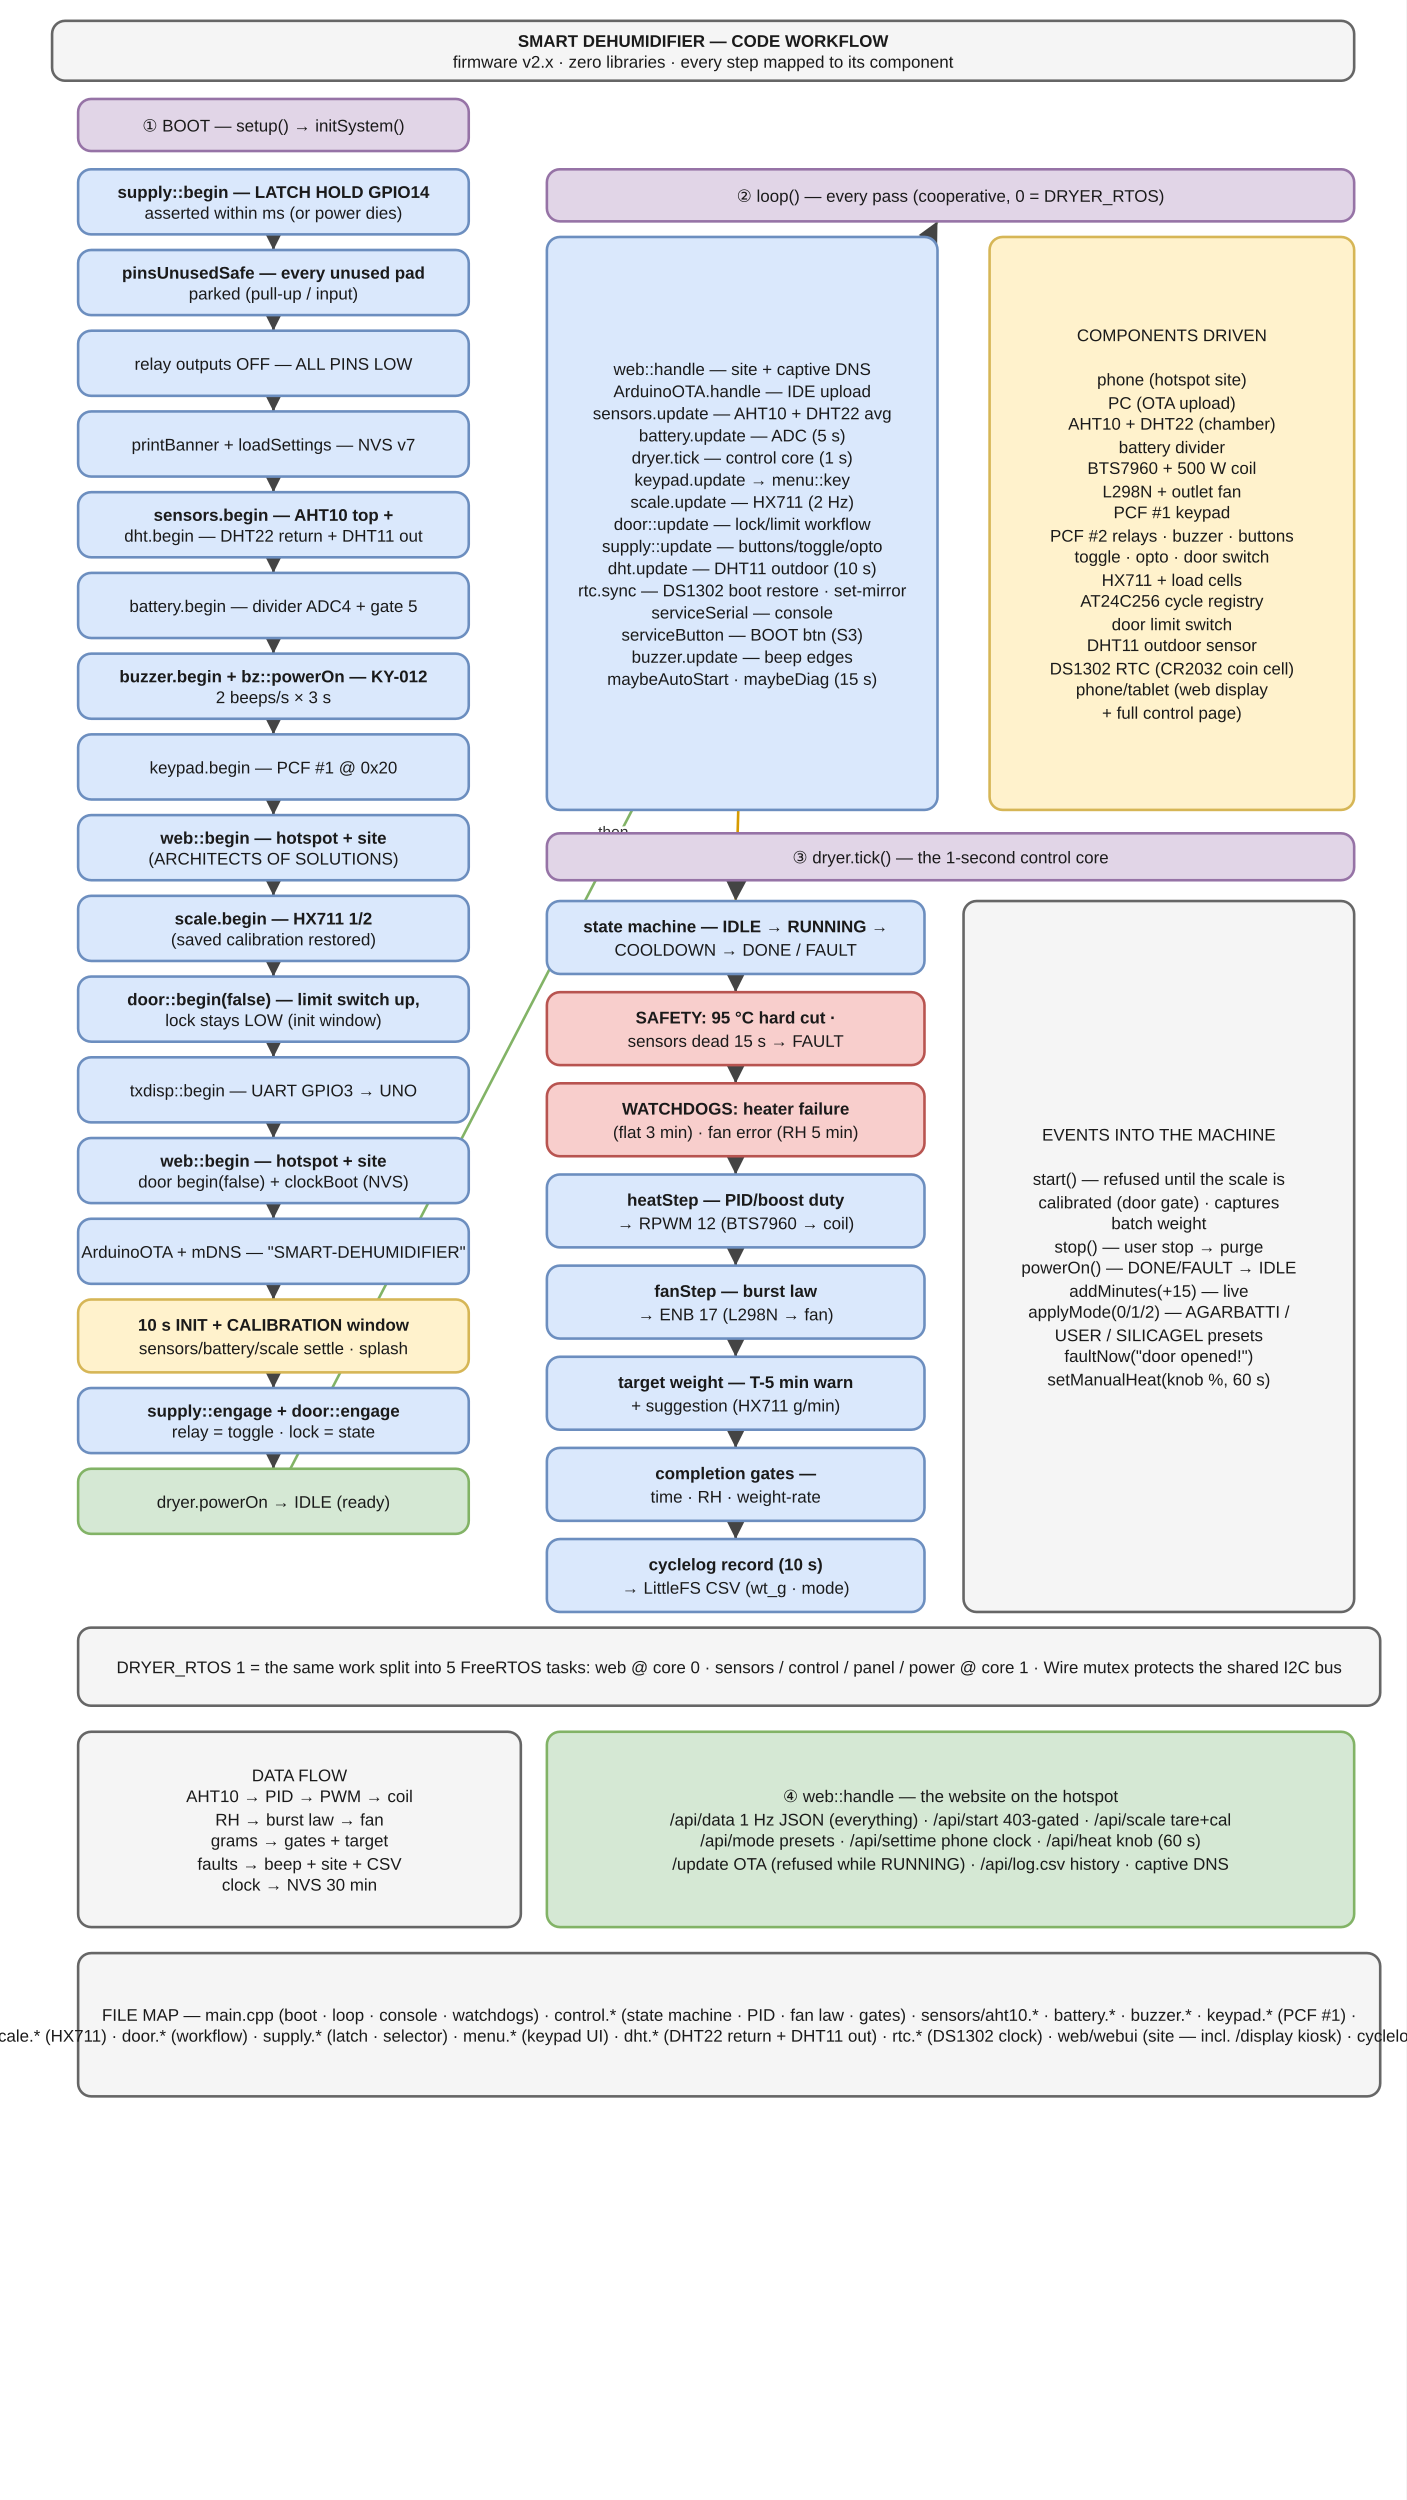
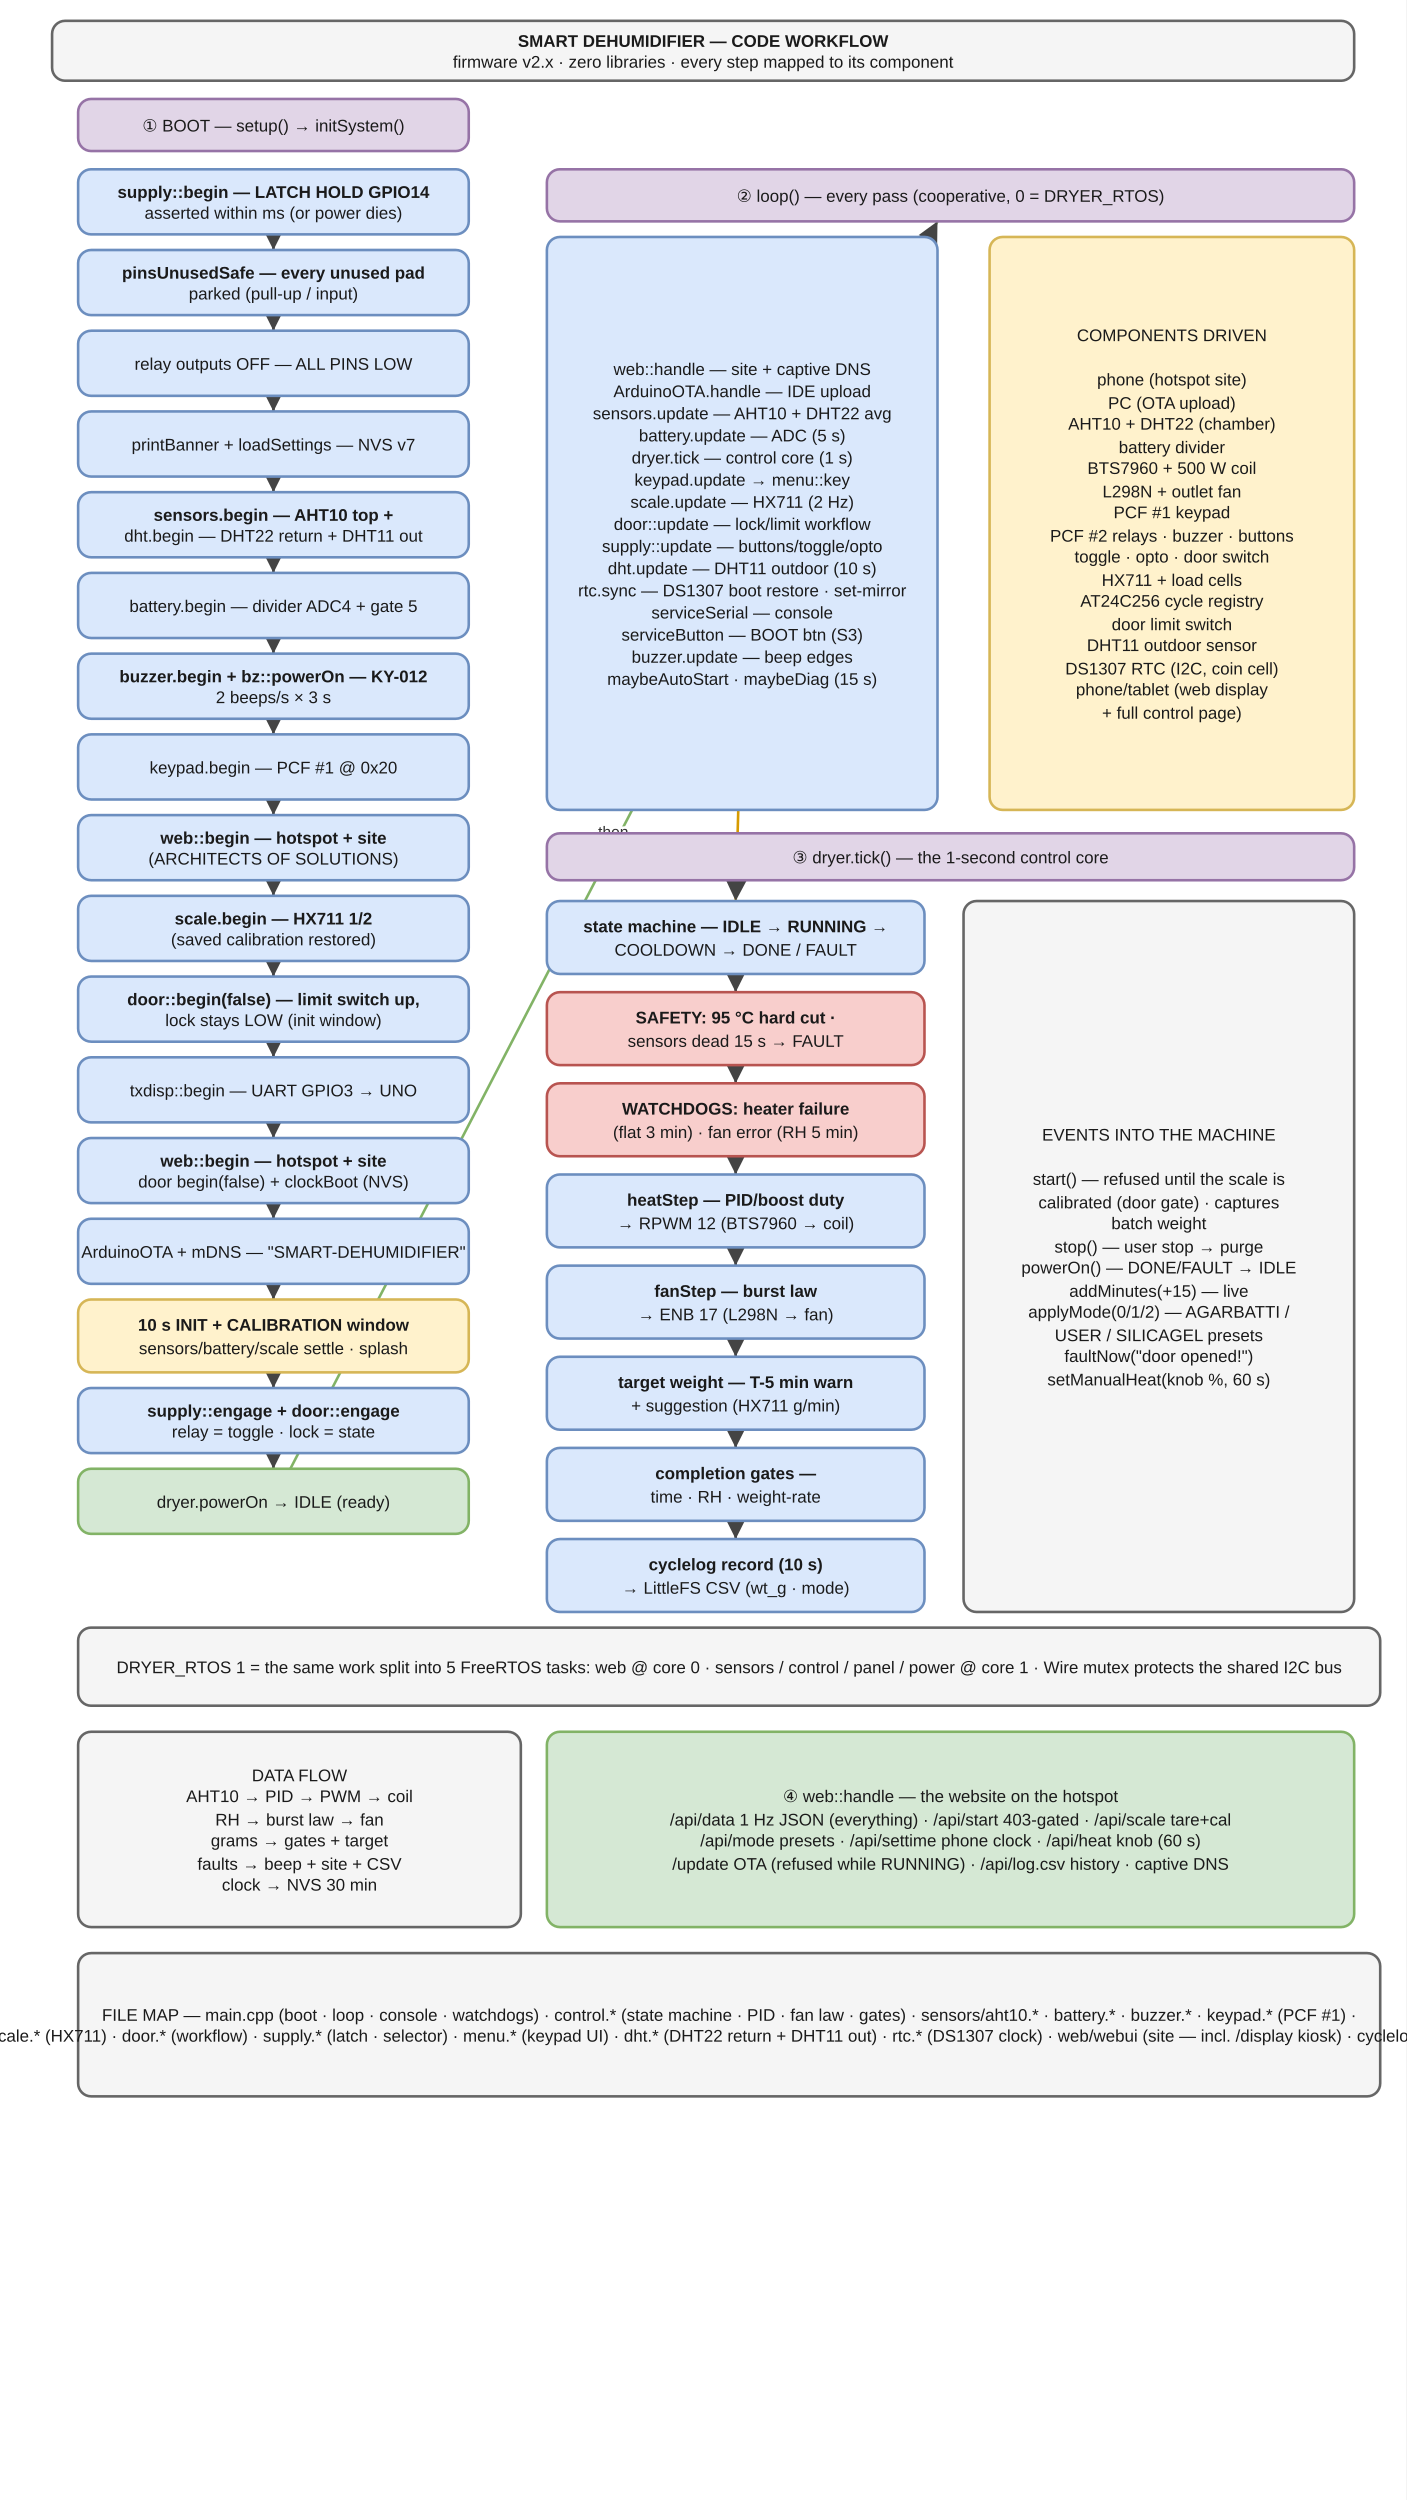
<svg xmlns="http://www.w3.org/2000/svg" viewBox="0 0 1080 1920" font-family="Segoe UI, Arial, sans-serif">
  <defs>
    <marker id="arr" markerWidth="9" markerHeight="9" refX="8" refY="4" orient="auto">
      <path d="M0,0 L8,4 L0,8 z" fill="#444" />
    </marker>
  </defs>
  <rect width="1080" height="1920" fill="#ffffff" />
  <line x1="210" y1="180" x2="210" y2="192" stroke="#444" stroke-width="2" marker-end="url(#arr)" />
  <line x1="210" y1="242" x2="210" y2="254" stroke="#444" stroke-width="2" marker-end="url(#arr)" />
  <line x1="210" y1="304" x2="210" y2="316" stroke="#444" stroke-width="2" marker-end="url(#arr)" />
  <line x1="210" y1="366" x2="210" y2="378" stroke="#444" stroke-width="2" marker-end="url(#arr)" />
  <line x1="210" y1="428" x2="210" y2="440" stroke="#444" stroke-width="2" marker-end="url(#arr)" />
  <line x1="210" y1="490" x2="210" y2="502" stroke="#444" stroke-width="2" marker-end="url(#arr)" />
  <line x1="210" y1="552" x2="210" y2="564" stroke="#444" stroke-width="2" marker-end="url(#arr)" />
  <line x1="210" y1="614" x2="210" y2="626" stroke="#444" stroke-width="2" marker-end="url(#arr)" />
  <line x1="210" y1="676" x2="210" y2="688" stroke="#444" stroke-width="2" marker-end="url(#arr)" />
  <line x1="210" y1="738" x2="210" y2="750" stroke="#444" stroke-width="2" marker-end="url(#arr)" />
  <line x1="210" y1="800" x2="210" y2="812" stroke="#444" stroke-width="2" marker-end="url(#arr)" />
  <line x1="210" y1="862" x2="210" y2="874" stroke="#444" stroke-width="2" marker-end="url(#arr)" />
  <line x1="210" y1="924" x2="210" y2="936" stroke="#444" stroke-width="2" marker-end="url(#arr)" />
  <line x1="210" y1="986" x2="210" y2="998" stroke="#444" stroke-width="2" marker-end="url(#arr)" />
  <line x1="210" y1="1054" x2="210" y2="1066" stroke="#444" stroke-width="2" marker-end="url(#arr)" />
  <line x1="210" y1="1116" x2="210" y2="1128" stroke="#444" stroke-width="2" marker-end="url(#arr)" />
  <line x1="223" y1="1128" x2="720" y2="170" stroke="#82b366" stroke-width="2" marker-end="url(#arr)" />
  <text x="471" y="643" font-size="12" text-anchor="middle" fill="#333" stroke="#ffffff" stroke-width="4" paint-order="stroke">then</text>
  <line x1="567" y1="622" x2="565" y2="692" stroke="#d79b00" stroke-width="2" marker-end="url(#arr)" />
  <text x="566" y="651" font-size="12" text-anchor="middle" fill="#333" stroke="#ffffff" stroke-width="4" paint-order="stroke">1 s</text>
  <line x1="565" y1="748" x2="565" y2="762" stroke="#444" stroke-width="2" marker-end="url(#arr)" />
  <line x1="565" y1="818" x2="565" y2="832" stroke="#444" stroke-width="2" marker-end="url(#arr)" />
  <line x1="565" y1="888" x2="565" y2="902" stroke="#444" stroke-width="2" marker-end="url(#arr)" />
  <line x1="565" y1="958" x2="565" y2="972" stroke="#444" stroke-width="2" marker-end="url(#arr)" />
  <line x1="565" y1="1028" x2="565" y2="1042" stroke="#444" stroke-width="2" marker-end="url(#arr)" />
  <line x1="565" y1="1098" x2="565" y2="1112" stroke="#444" stroke-width="2" marker-end="url(#arr)" />
  <line x1="565" y1="1168" x2="565" y2="1182" stroke="#444" stroke-width="2" marker-end="url(#arr)" />
  <rect x="40" y="16" width="1000" height="46" rx="10" fill="#f5f5f5" stroke="#666666" stroke-width="2" />
  <text x="540" y="36" font-size="13" text-anchor="middle" fill="#1a1a1a" font-weight="bold">SMART DEHUMIDIFIER — CODE WORKFLOW</text>
  <text x="540" y="52" font-size="13" text-anchor="middle" fill="#1a1a1a">firmware v2.x · zero libraries · every step mapped to its component</text>
  <rect x="60" y="76" width="300" height="40" rx="10" fill="#e1d5e7" stroke="#9673a6" stroke-width="2" />
  <text x="210" y="101" font-size="13" text-anchor="middle" fill="#1a1a1a">① BOOT — setup() → initSystem()</text>
  <rect x="60" y="130" width="300" height="50" rx="10" fill="#dae8fc" stroke="#6c8ebf" stroke-width="2" />
  <text x="210" y="152" font-size="13" text-anchor="middle" fill="#1a1a1a" font-weight="bold">supply::begin — LATCH HOLD GPIO14</text>
  <text x="210" y="168" font-size="13" text-anchor="middle" fill="#1a1a1a">asserted within ms (or power dies)</text>
  <rect x="60" y="192" width="300" height="50" rx="10" fill="#dae8fc" stroke="#6c8ebf" stroke-width="2" />
  <text x="210" y="214" font-size="13" text-anchor="middle" fill="#1a1a1a" font-weight="bold">pinsUnusedSafe — every unused pad</text>
  <text x="210" y="230" font-size="13" text-anchor="middle" fill="#1a1a1a">parked (pull-up / input)</text>
  <rect x="60" y="254" width="300" height="50" rx="10" fill="#dae8fc" stroke="#6c8ebf" stroke-width="2" />
  <text x="210" y="284" font-size="13" text-anchor="middle" fill="#1a1a1a">relay outputs OFF — ALL PINS LOW</text>
  <rect x="60" y="316" width="300" height="50" rx="10" fill="#dae8fc" stroke="#6c8ebf" stroke-width="2" />
  <text x="210" y="346" font-size="13" text-anchor="middle" fill="#1a1a1a">printBanner + loadSettings — NVS v7</text>
  <rect x="60" y="378" width="300" height="50" rx="10" fill="#dae8fc" stroke="#6c8ebf" stroke-width="2" />
  <text x="210" y="400" font-size="13" text-anchor="middle" fill="#1a1a1a" font-weight="bold">sensors.begin — AHT10 top +</text>
  <text x="210" y="416" font-size="13" text-anchor="middle" fill="#1a1a1a">dht.begin — DHT22 return + DHT11 out</text>
  <rect x="60" y="440" width="300" height="50" rx="10" fill="#dae8fc" stroke="#6c8ebf" stroke-width="2" />
  <text x="210" y="470" font-size="13" text-anchor="middle" fill="#1a1a1a">battery.begin — divider ADC4 + gate 5</text>
  <rect x="60" y="502" width="300" height="50" rx="10" fill="#dae8fc" stroke="#6c8ebf" stroke-width="2" />
  <text x="210" y="524" font-size="13" text-anchor="middle" fill="#1a1a1a" font-weight="bold">buzzer.begin + bz::powerOn — KY-012</text>
  <text x="210" y="540" font-size="13" text-anchor="middle" fill="#1a1a1a">2 beeps/s × 3 s</text>
  <rect x="60" y="564" width="300" height="50" rx="10" fill="#dae8fc" stroke="#6c8ebf" stroke-width="2" />
  <text x="210" y="594" font-size="13" text-anchor="middle" fill="#1a1a1a">keypad.begin — PCF #1 @ 0x20</text>
  <rect x="60" y="626" width="300" height="50" rx="10" fill="#dae8fc" stroke="#6c8ebf" stroke-width="2" />
  <text x="210" y="648" font-size="13" text-anchor="middle" fill="#1a1a1a" font-weight="bold">web::begin — hotspot + site</text>
  <text x="210" y="664" font-size="13" text-anchor="middle" fill="#1a1a1a">(ARCHITECTS OF SOLUTIONS)</text>
  <rect x="60" y="688" width="300" height="50" rx="10" fill="#dae8fc" stroke="#6c8ebf" stroke-width="2" />
  <text x="210" y="710" font-size="13" text-anchor="middle" fill="#1a1a1a" font-weight="bold">scale.begin — HX711 1/2</text>
  <text x="210" y="726" font-size="13" text-anchor="middle" fill="#1a1a1a">(saved calibration restored)</text>
  <rect x="60" y="750" width="300" height="50" rx="10" fill="#dae8fc" stroke="#6c8ebf" stroke-width="2" />
  <text x="210" y="772" font-size="13" text-anchor="middle" fill="#1a1a1a" font-weight="bold">door::begin(false) — limit switch up,</text>
  <text x="210" y="788" font-size="13" text-anchor="middle" fill="#1a1a1a">lock stays LOW (init window)</text>
  <rect x="60" y="812" width="300" height="50" rx="10" fill="#dae8fc" stroke="#6c8ebf" stroke-width="2" />
  <text x="210" y="842" font-size="13" text-anchor="middle" fill="#1a1a1a">txdisp::begin — UART GPIO3 → UNO</text>
  <rect x="60" y="874" width="300" height="50" rx="10" fill="#dae8fc" stroke="#6c8ebf" stroke-width="2" />
  <text x="210" y="896" font-size="13" text-anchor="middle" fill="#1a1a1a" font-weight="bold">web::begin — hotspot + site</text>
  <text x="210" y="912" font-size="13" text-anchor="middle" fill="#1a1a1a">door begin(false) + clockBoot (NVS)</text>
  <rect x="60" y="936" width="300" height="50" rx="10" fill="#dae8fc" stroke="#6c8ebf" stroke-width="2" />
  <text x="210" y="966" font-size="13" text-anchor="middle" fill="#1a1a1a">ArduinoOTA + mDNS — "SMART-DEHUMIDIFIER"</text>
  <rect x="60" y="998" width="300" height="56" rx="10" fill="#fff2cc" stroke="#d6b656" stroke-width="2" />
  <text x="210" y="1022" font-size="13" text-anchor="middle" fill="#1a1a1a" font-weight="bold">10 s INIT + CALIBRATION window</text>
  <text x="210" y="1040" font-size="13" text-anchor="middle" fill="#1a1a1a">sensors/battery/scale settle · splash</text>
  <rect x="60" y="1066" width="300" height="50" rx="10" fill="#dae8fc" stroke="#6c8ebf" stroke-width="2" />
  <text x="210" y="1088" font-size="13" text-anchor="middle" fill="#1a1a1a" font-weight="bold">supply::engage + door::engage</text>
  <text x="210" y="1104" font-size="13" text-anchor="middle" fill="#1a1a1a">relay = toggle · lock = state</text>
  <rect x="60" y="1128" width="300" height="50" rx="10" fill="#d5e8d4" stroke="#82b366" stroke-width="2" />
  <text x="210" y="1158" font-size="13" text-anchor="middle" fill="#1a1a1a">dryer.powerOn → IDLE (ready)</text>
  <rect x="420" y="130" width="620" height="40" rx="10" fill="#e1d5e7" stroke="#9673a6" stroke-width="2" />
  <text x="730" y="155" font-size="13" text-anchor="middle" fill="#1a1a1a">② loop() — every pass (cooperative, 0 = DRYER_RTOS)</text>
  <rect x="420" y="182" width="300" height="440" rx="10" fill="#dae8fc" stroke="#6c8ebf" stroke-width="2" />
  <text x="570" y="288" font-size="13" text-anchor="middle" fill="#1a1a1a">web::handle — site + captive DNS</text>
  <text x="570" y="305" font-size="13" text-anchor="middle" fill="#1a1a1a">ArduinoOTA.handle — IDE upload</text>
  <text x="570" y="322" font-size="13" text-anchor="middle" fill="#1a1a1a">sensors.update — AHT10 + DHT22 avg</text>
  <text x="570" y="339" font-size="13" text-anchor="middle" fill="#1a1a1a">battery.update — ADC (5 s)</text>
  <text x="570" y="356" font-size="13" text-anchor="middle" fill="#1a1a1a">dryer.tick — control core (1 s)</text>
  <text x="570" y="373" font-size="13" text-anchor="middle" fill="#1a1a1a">keypad.update → menu::key</text>
  <text x="570" y="390" font-size="13" text-anchor="middle" fill="#1a1a1a">scale.update — HX711 (2 Hz)</text>
  <text x="570" y="407" font-size="13" text-anchor="middle" fill="#1a1a1a">door::update — lock/limit workflow</text>
  <text x="570" y="424" font-size="13" text-anchor="middle" fill="#1a1a1a">supply::update — buttons/toggle/opto</text>
  <text x="570" y="441" font-size="13" text-anchor="middle" fill="#1a1a1a">dht.update — DHT11 outdoor (10 s)</text>
-   <text x="570" y="458" font-size="13" text-anchor="middle" fill="#1a1a1a">rtc.sync — DS1302 boot restore · set-mirror</text>
+   <text x="570" y="458" font-size="13" text-anchor="middle" fill="#1a1a1a">rtc.sync — DS1307 boot restore · set-mirror</text>
  <text x="570" y="475" font-size="13" text-anchor="middle" fill="#1a1a1a">serviceSerial — console</text>
  <text x="570" y="492" font-size="13" text-anchor="middle" fill="#1a1a1a">serviceButton — BOOT btn (S3)</text>
  <text x="570" y="509" font-size="13" text-anchor="middle" fill="#1a1a1a">buzzer.update — beep edges</text>
  <text x="570" y="526" font-size="13" text-anchor="middle" fill="#1a1a1a">maybeAutoStart · maybeDiag (15 s)</text>
  <rect x="760" y="182" width="280" height="440" rx="10" fill="#fff2cc" stroke="#d6b656" stroke-width="2" />
  <text x="900" y="262" font-size="13" text-anchor="middle" fill="#1a1a1a">COMPONENTS DRIVEN</text>
  <text x="900" y="280" font-size="13" text-anchor="middle" fill="#1a1a1a" />
  <text x="900" y="296" font-size="13" text-anchor="middle" fill="#1a1a1a">phone (hotspot site)</text>
  <text x="900" y="314" font-size="13" text-anchor="middle" fill="#1a1a1a">PC (OTA upload)</text>
  <text x="900" y="330" font-size="13" text-anchor="middle" fill="#1a1a1a">AHT10 + DHT22 (chamber)</text>
  <text x="900" y="348" font-size="13" text-anchor="middle" fill="#1a1a1a">battery divider</text>
  <text x="900" y="364" font-size="13" text-anchor="middle" fill="#1a1a1a">BTS7960 + 500 W coil</text>
  <text x="900" y="382" font-size="13" text-anchor="middle" fill="#1a1a1a">L298N + outlet fan</text>
  <text x="900" y="398" font-size="13" text-anchor="middle" fill="#1a1a1a">PCF #1 keypad</text>
  <text x="900" y="416" font-size="13" text-anchor="middle" fill="#1a1a1a">PCF #2 relays · buzzer · buttons</text>
  <text x="900" y="432" font-size="13" text-anchor="middle" fill="#1a1a1a">toggle · opto · door switch</text>
  <text x="900" y="450" font-size="13" text-anchor="middle" fill="#1a1a1a">HX711 + load cells</text>
  <text x="900" y="466" font-size="13" text-anchor="middle" fill="#1a1a1a">AT24C256 cycle registry</text>
  <text x="900" y="484" font-size="13" text-anchor="middle" fill="#1a1a1a">door limit switch</text>
  <text x="900" y="500" font-size="13" text-anchor="middle" fill="#1a1a1a">DHT11 outdoor sensor</text>
-   <text x="900" y="518" font-size="13" text-anchor="middle" fill="#1a1a1a">DS1302 RTC (CR2032 coin cell)</text>
+   <text x="900" y="518" font-size="13" text-anchor="middle" fill="#1a1a1a">DS1307 RTC (I2C, coin cell)</text>
  <text x="900" y="534" font-size="13" text-anchor="middle" fill="#1a1a1a">phone/tablet (web display</text>
  <text x="900" y="552" font-size="13" text-anchor="middle" fill="#1a1a1a">+ full control page)</text>
  <rect x="420" y="640" width="620" height="36" rx="10" fill="#e1d5e7" stroke="#9673a6" stroke-width="2" />
  <text x="730" y="663" font-size="13" text-anchor="middle" fill="#1a1a1a">③ dryer.tick() — the 1-second control core</text>
  <rect x="420" y="692" width="290" height="56" rx="10" fill="#dae8fc" stroke="#6c8ebf" stroke-width="2" />
  <text x="565" y="716" font-size="13" text-anchor="middle" fill="#1a1a1a" font-weight="bold">state machine — IDLE → RUNNING →</text>
  <text x="565" y="734" font-size="13" text-anchor="middle" fill="#1a1a1a">COOLDOWN → DONE / FAULT</text>
  <rect x="420" y="762" width="290" height="56" rx="10" fill="#f8cecc" stroke="#b85450" stroke-width="2" />
  <text x="565" y="786" font-size="13" text-anchor="middle" fill="#1a1a1a" font-weight="bold">SAFETY: 95 °C hard cut ·</text>
  <text x="565" y="804" font-size="13" text-anchor="middle" fill="#1a1a1a">sensors dead 15 s → FAULT</text>
  <rect x="420" y="832" width="290" height="56" rx="10" fill="#f8cecc" stroke="#b85450" stroke-width="2" />
  <text x="565" y="856" font-size="13" text-anchor="middle" fill="#1a1a1a" font-weight="bold">WATCHDOGS: heater failure</text>
  <text x="565" y="874" font-size="13" text-anchor="middle" fill="#1a1a1a">(flat 3 min) · fan error (RH 5 min)</text>
  <rect x="420" y="902" width="290" height="56" rx="10" fill="#dae8fc" stroke="#6c8ebf" stroke-width="2" />
  <text x="565" y="926" font-size="13" text-anchor="middle" fill="#1a1a1a" font-weight="bold">heatStep — PID/boost duty</text>
  <text x="565" y="944" font-size="13" text-anchor="middle" fill="#1a1a1a">→ RPWM 12 (BTS7960 → coil)</text>
  <rect x="420" y="972" width="290" height="56" rx="10" fill="#dae8fc" stroke="#6c8ebf" stroke-width="2" />
  <text x="565" y="996" font-size="13" text-anchor="middle" fill="#1a1a1a" font-weight="bold">fanStep — burst law</text>
  <text x="565" y="1014" font-size="13" text-anchor="middle" fill="#1a1a1a">→ ENB 17 (L298N → fan)</text>
  <rect x="420" y="1042" width="290" height="56" rx="10" fill="#dae8fc" stroke="#6c8ebf" stroke-width="2" />
  <text x="565" y="1066" font-size="13" text-anchor="middle" fill="#1a1a1a" font-weight="bold">target weight — T-5 min warn</text>
  <text x="565" y="1084" font-size="13" text-anchor="middle" fill="#1a1a1a">+ suggestion (HX711 g/min)</text>
  <rect x="420" y="1112" width="290" height="56" rx="10" fill="#dae8fc" stroke="#6c8ebf" stroke-width="2" />
  <text x="565" y="1136" font-size="13" text-anchor="middle" fill="#1a1a1a" font-weight="bold">completion gates —</text>
  <text x="565" y="1154" font-size="13" text-anchor="middle" fill="#1a1a1a">time · RH · weight-rate</text>
  <rect x="420" y="1182" width="290" height="56" rx="10" fill="#dae8fc" stroke="#6c8ebf" stroke-width="2" />
  <text x="565" y="1206" font-size="13" text-anchor="middle" fill="#1a1a1a" font-weight="bold">cyclelog record (10 s)</text>
  <text x="565" y="1224" font-size="13" text-anchor="middle" fill="#1a1a1a">→ LittleFS CSV (wt_g · mode)</text>
  <rect x="740" y="692" width="300" height="546" rx="10" fill="#f5f5f5" stroke="#666666" stroke-width="2" />
  <text x="890" y="876" font-size="13" text-anchor="middle" fill="#1a1a1a">EVENTS INTO THE MACHINE</text>
  <text x="890" y="894" font-size="13" text-anchor="middle" fill="#1a1a1a" />
  <text x="890" y="910" font-size="13" text-anchor="middle" fill="#1a1a1a">start() — refused until the scale is</text>
  <text x="890" y="928" font-size="13" text-anchor="middle" fill="#1a1a1a">calibrated (door gate) · captures</text>
  <text x="890" y="944" font-size="13" text-anchor="middle" fill="#1a1a1a">batch weight</text>
  <text x="890" y="962" font-size="13" text-anchor="middle" fill="#1a1a1a">stop() — user stop → purge</text>
  <text x="890" y="978" font-size="13" text-anchor="middle" fill="#1a1a1a">powerOn() — DONE/FAULT → IDLE</text>
  <text x="890" y="996" font-size="13" text-anchor="middle" fill="#1a1a1a">addMinutes(+15) — live</text>
  <text x="890" y="1012" font-size="13" text-anchor="middle" fill="#1a1a1a">applyMode(0/1/2) — AGARBATTI /</text>
  <text x="890" y="1030" font-size="13" text-anchor="middle" fill="#1a1a1a">USER / SILICAGEL presets</text>
  <text x="890" y="1046" font-size="13" text-anchor="middle" fill="#1a1a1a">faultNow("door opened!")</text>
  <text x="890" y="1064" font-size="13" text-anchor="middle" fill="#1a1a1a">setManualHeat(knob %, 60 s)</text>
  <rect x="420" y="1330" width="620" height="150" rx="10" fill="#d5e8d4" stroke="#82b366" stroke-width="2" />
  <text x="730" y="1384" font-size="13" text-anchor="middle" fill="#1a1a1a">④ web::handle — the website on the hotspot</text>
  <text x="730" y="1402" font-size="13" text-anchor="middle" fill="#1a1a1a">/api/data 1 Hz JSON (everything) · /api/start 403-gated · /api/scale tare+cal</text>
  <text x="730" y="1418" font-size="13" text-anchor="middle" fill="#1a1a1a">/api/mode presets · /api/settime phone clock · /api/heat knob (60 s)</text>
  <text x="730" y="1436" font-size="13" text-anchor="middle" fill="#1a1a1a">/update OTA (refused while RUNNING) · /api/log.csv history · captive DNS</text>
  <rect x="60" y="1330" width="340" height="150" rx="10" fill="#f5f5f5" stroke="#666666" stroke-width="2" />
  <text x="230" y="1368" font-size="13" text-anchor="middle" fill="#1a1a1a">DATA FLOW</text>
  <text x="230" y="1384" font-size="13" text-anchor="middle" fill="#1a1a1a">AHT10 → PID → PWM → coil</text>
  <text x="230" y="1402" font-size="13" text-anchor="middle" fill="#1a1a1a">RH → burst law → fan</text>
  <text x="230" y="1418" font-size="13" text-anchor="middle" fill="#1a1a1a">grams → gates + target</text>
  <text x="230" y="1436" font-size="13" text-anchor="middle" fill="#1a1a1a">faults → beep + site + CSV</text>
  <text x="230" y="1452" font-size="13" text-anchor="middle" fill="#1a1a1a">clock → NVS 30 min</text>
  <rect x="60" y="1250" width="1000" height="60" rx="10" fill="#f5f5f5" stroke="#666666" stroke-width="2" />
  <text x="560" y="1285" font-size="13" text-anchor="middle" fill="#1a1a1a">DRYER_RTOS 1 = the same work split into 5 FreeRTOS tasks: web @ core 0 · sensors / control / panel / power @ core 1 · Wire mutex protects the shared I2C bus</text>
  <rect x="60" y="1500" width="1000" height="110" rx="10" fill="#f5f5f5" stroke="#666666" stroke-width="2" />
  <text x="560" y="1552" font-size="13" text-anchor="middle" fill="#1a1a1a">FILE MAP — main.cpp (boot · loop · console · watchdogs) · control.* (state machine · PID · fan law · gates) · sensors/aht10.* · battery.* · buzzer.* · keypad.* (PCF #1) ·</text>
-   <text x="560" y="1568" font-size="13" text-anchor="middle" fill="#1a1a1a">scale.* (HX711) · door.* (workflow) · supply.* (latch · selector) · menu.* (keypad UI) · dht.* (DHT22 return + DHT11 out) · rtc.* (DS1302 clock) · web/webui (site — incl. /display kiosk) · cyclelog (CSV)</text>
+   <text x="560" y="1568" font-size="13" text-anchor="middle" fill="#1a1a1a">scale.* (HX711) · door.* (workflow) · supply.* (latch · selector) · menu.* (keypad UI) · dht.* (DHT22 return + DHT11 out) · rtc.* (DS1307 clock) · web/webui (site — incl. /display kiosk) · cyclelog (CSV)</text>
</svg>
